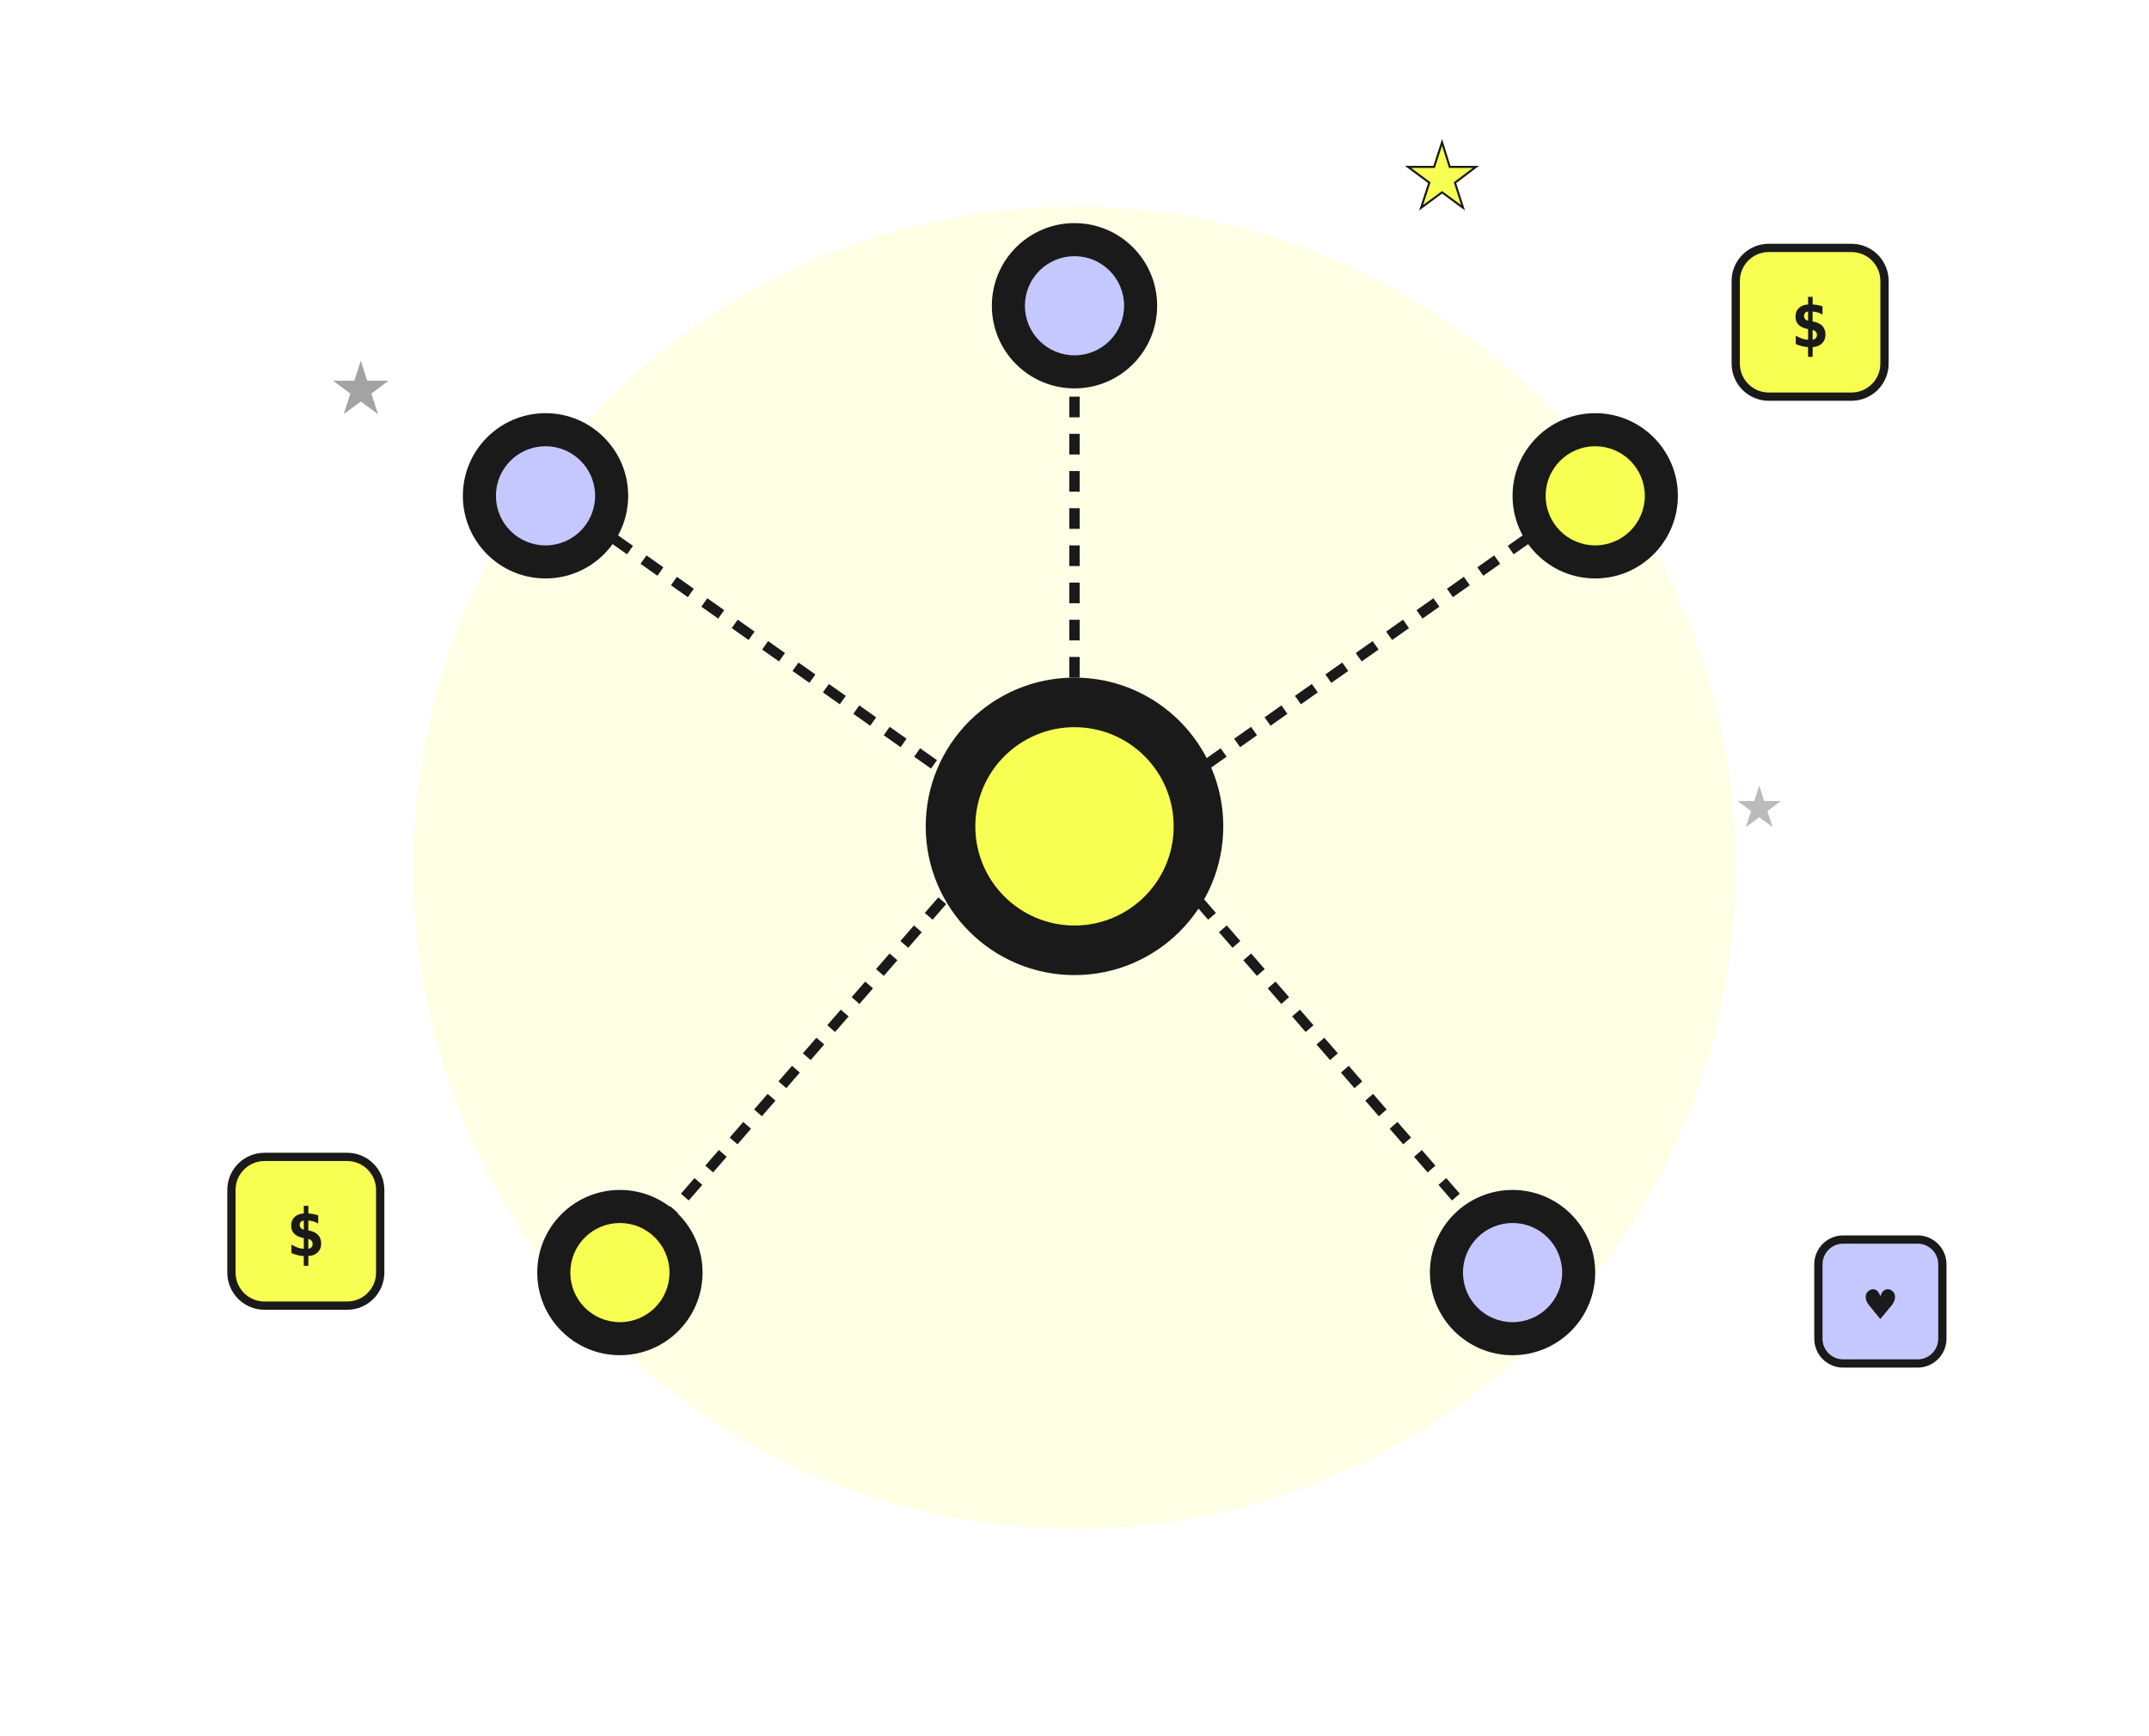
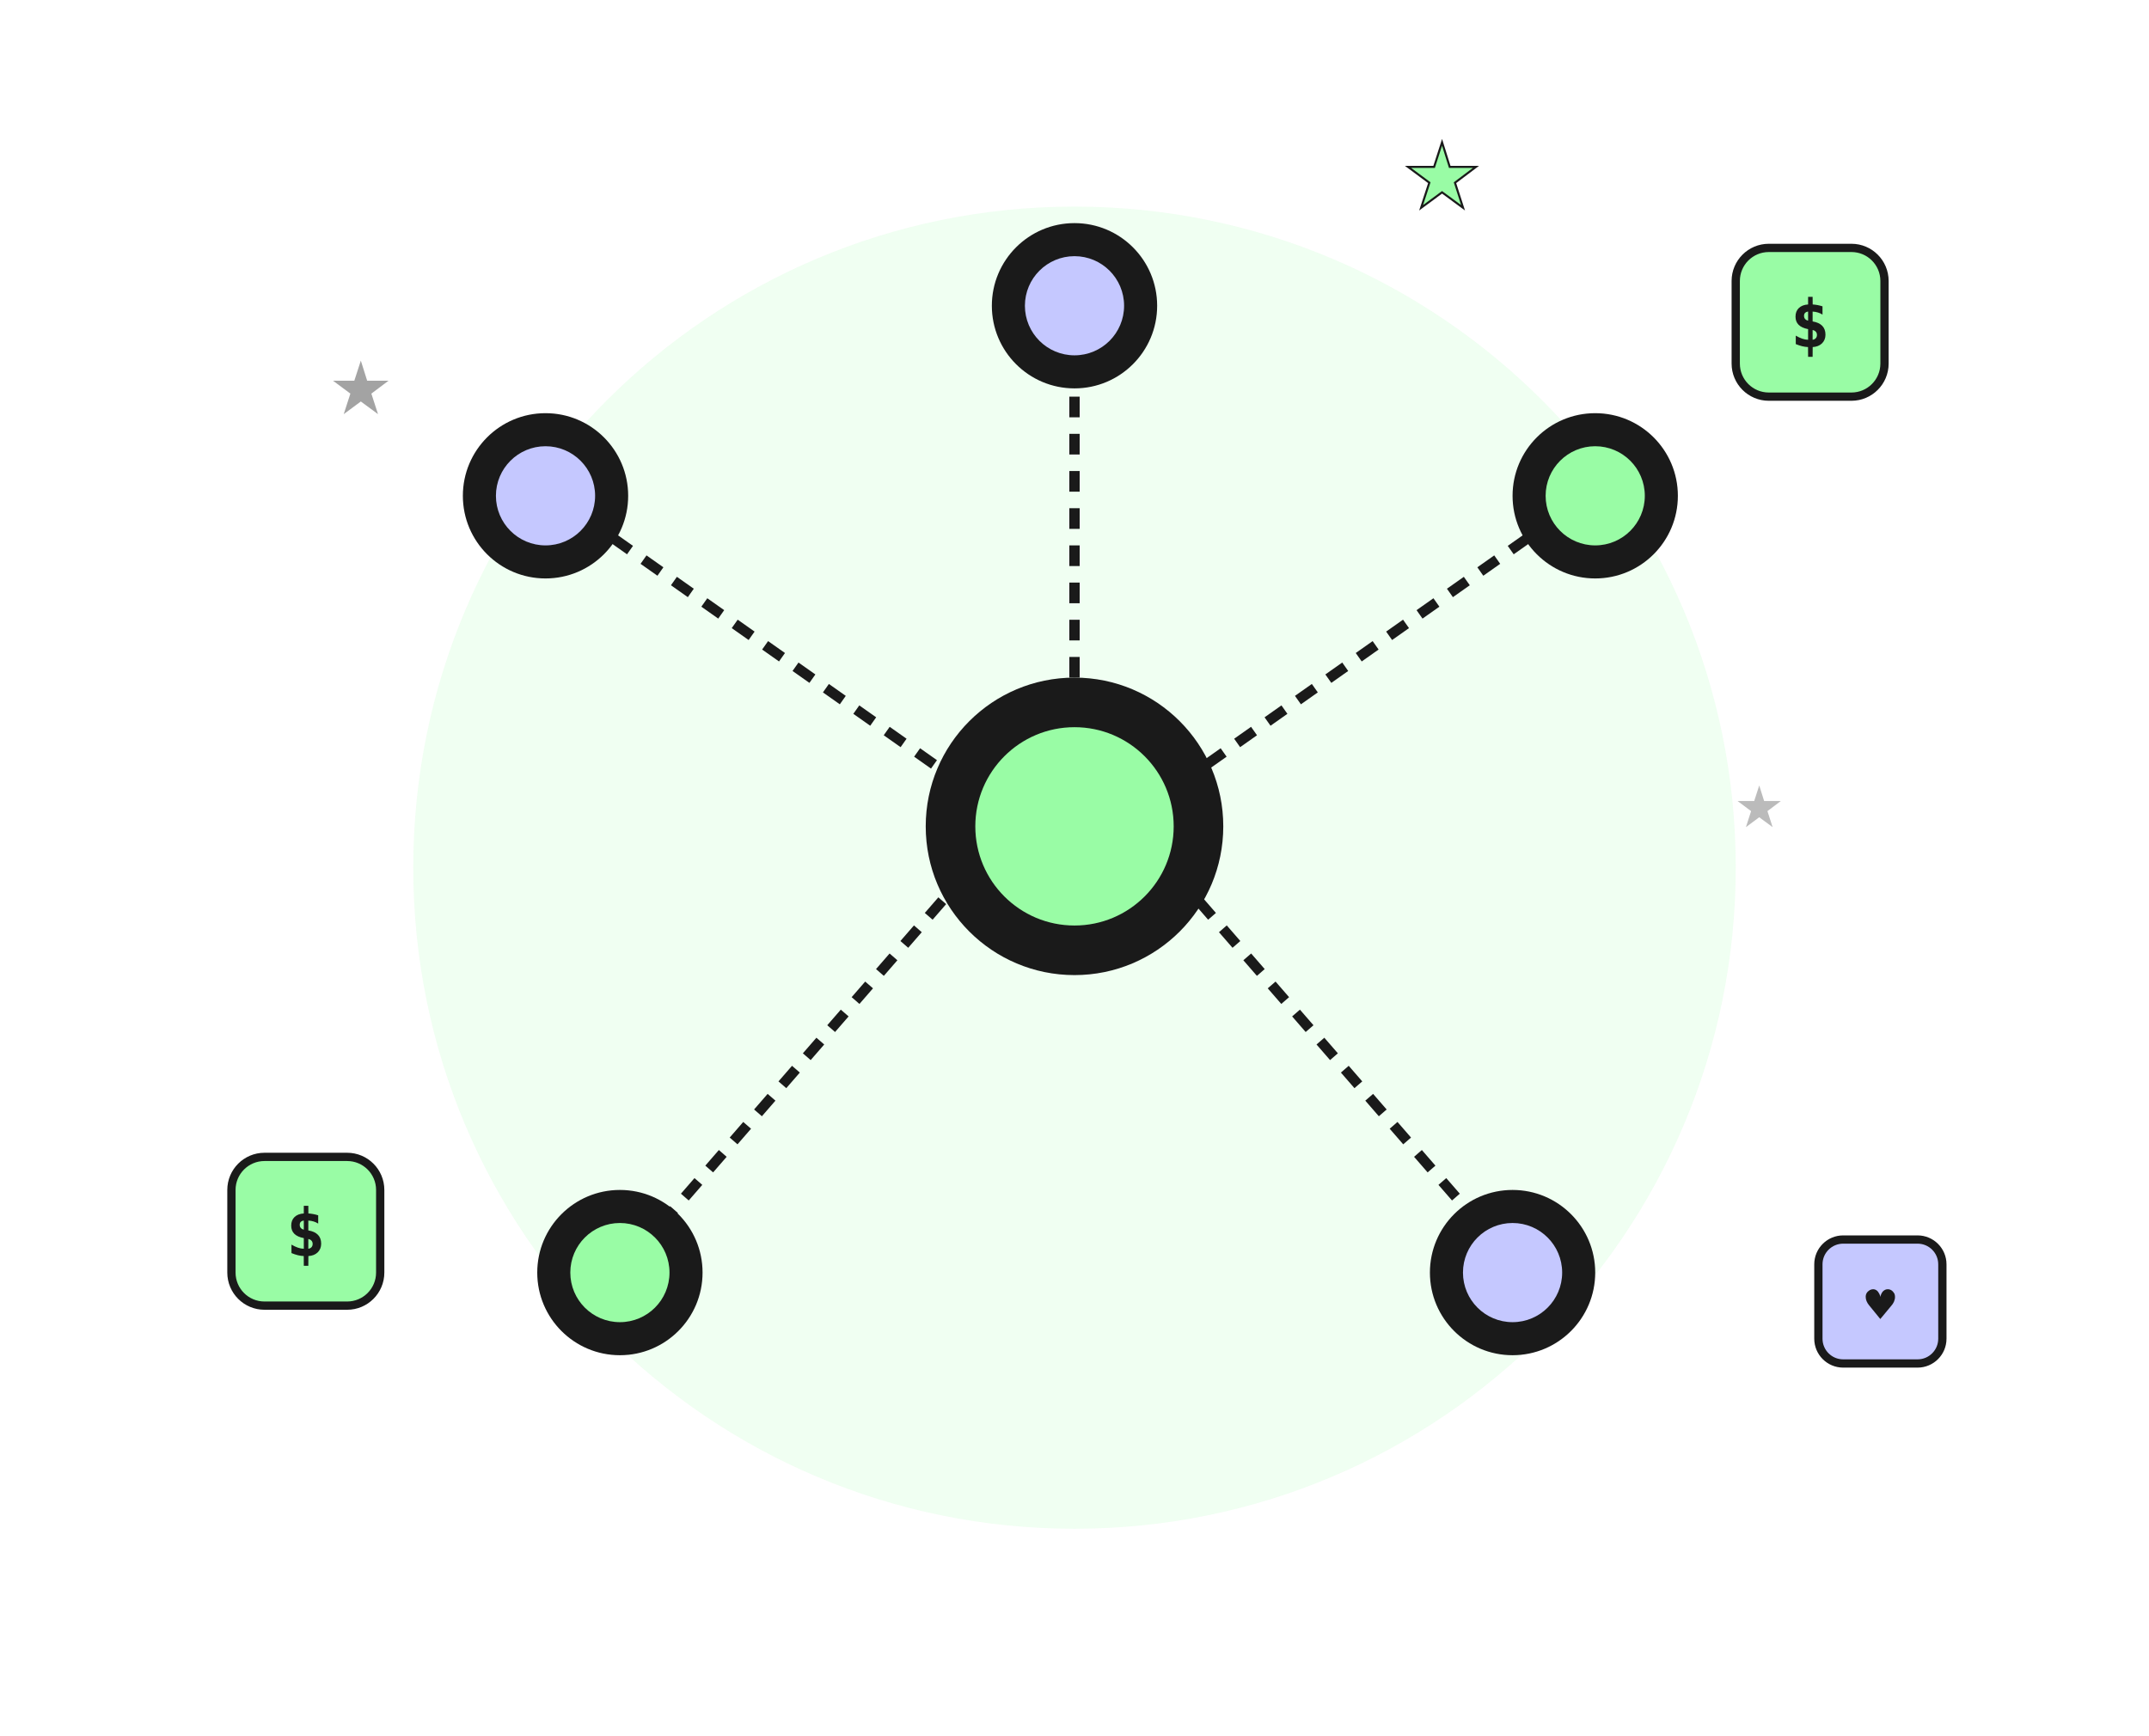
<svg xmlns="http://www.w3.org/2000/svg" width="520" height="420" viewBox="0 0 520 420" fill="none">
-   <circle cx="260" cy="210" r="160" fill="#F6FF52" opacity="0.15" />
+   <circle cx="260" cy="210" r="160" fill="#99FCA5" opacity="0.15" />
  <circle cx="260" cy="200" r="36" fill="#1A1A1A" />
-   <circle cx="260" cy="200" r="24" fill="#F6FF52" />
+   <circle cx="260" cy="200" r="24" fill="#99FCA5" />
  <line x1="260" y1="164" x2="260" y2="90" stroke="#1A1A1A" stroke-width="2.5" stroke-dasharray="5 4" />
  <circle cx="260" cy="74" r="20" fill="#1A1A1A" />
  <circle cx="260" cy="74" r="12" fill="#C5C8FF" />
  <line x1="292" y1="185" x2="370" y2="130" stroke="#1A1A1A" stroke-width="2.5" stroke-dasharray="5 4" />
  <circle cx="386" cy="120" r="20" fill="#1A1A1A" />
-   <circle cx="386" cy="120" r="12" fill="#F6FF52" />
+   <circle cx="386" cy="120" r="12" fill="#99FCA5" />
  <line x1="290" y1="218" x2="356" y2="294" stroke="#1A1A1A" stroke-width="2.5" stroke-dasharray="5 4" />
  <circle cx="366" cy="308" r="20" fill="#1A1A1A" />
  <circle cx="366" cy="308" r="12" fill="#C5C8FF" />
  <line x1="228" y1="218" x2="162" y2="294" stroke="#1A1A1A" stroke-width="2.5" stroke-dasharray="5 4" />
  <circle cx="150" cy="308" r="20" fill="#1A1A1A" />
-   <circle cx="150" cy="308" r="12" fill="#F6FF52" />
+   <circle cx="150" cy="308" r="12" fill="#99FCA5" />
  <line x1="226" y1="185" x2="148" y2="130" stroke="#1A1A1A" stroke-width="2.5" stroke-dasharray="5 4" />
  <circle cx="132" cy="120" r="20" fill="#1A1A1A" />
  <circle cx="132" cy="120" r="12" fill="#C5C8FF" />
-   <rect x="420" y="60" width="36" height="36" rx="8" fill="#F6FF52" stroke="#1A1A1A" stroke-width="2" />
+   <rect x="420" y="60" width="36" height="36" rx="8" fill="#99FCA5" stroke="#1A1A1A" stroke-width="2" />
  <text x="438" y="84" text-anchor="middle" font-family="monospace" font-size="16" font-weight="bold" fill="#1A1A1A">$</text>
-   <rect x="56" y="280" width="36" height="36" rx="8" fill="#F6FF52" stroke="#1A1A1A" stroke-width="2" />
+   <rect x="56" y="280" width="36" height="36" rx="8" fill="#99FCA5" stroke="#1A1A1A" stroke-width="2" />
  <text x="74" y="304" text-anchor="middle" font-family="monospace" font-size="16" font-weight="bold" fill="#1A1A1A">$</text>
  <rect x="440" y="300" width="30" height="30" rx="6" fill="#C5C8FF" stroke="#1A1A1A" stroke-width="2" />
  <text x="455" y="320" text-anchor="middle" font-family="monospace" font-size="12" font-weight="bold" fill="#1A1A1A">♥</text>
  <text x="80" y="100" font-size="18" fill="#1A1A1A" opacity="0.4">★</text>
  <text x="420" y="200" font-size="14" fill="#1A1A1A" opacity="0.3">★</text>
-   <text x="340" y="50" font-size="22" fill="#F6FF52" stroke="#1A1A1A" stroke-width="0.5">★</text>
+   <text x="340" y="50" font-size="22" fill="#99FCA5" stroke="#1A1A1A" stroke-width="0.5">★</text>
</svg>
